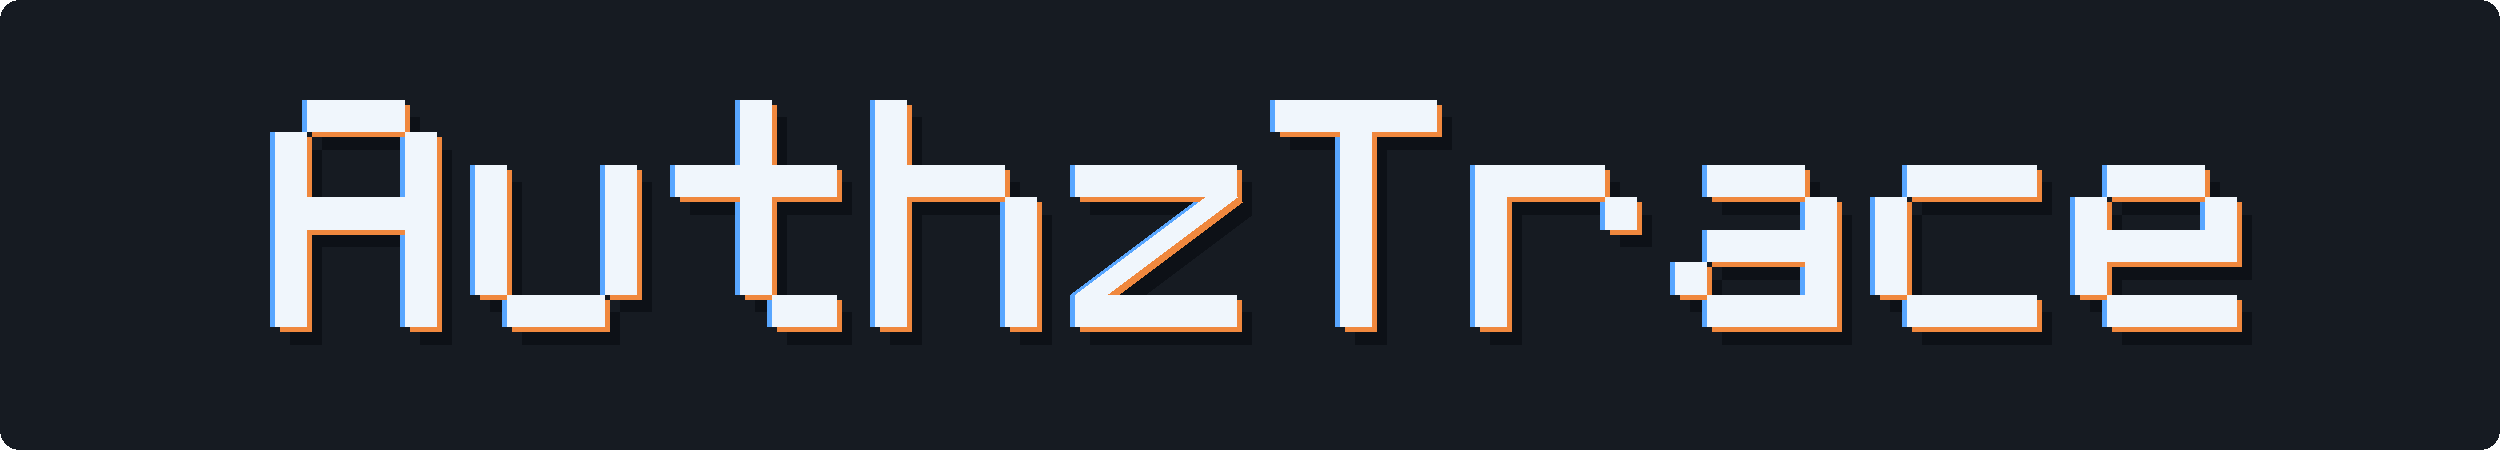
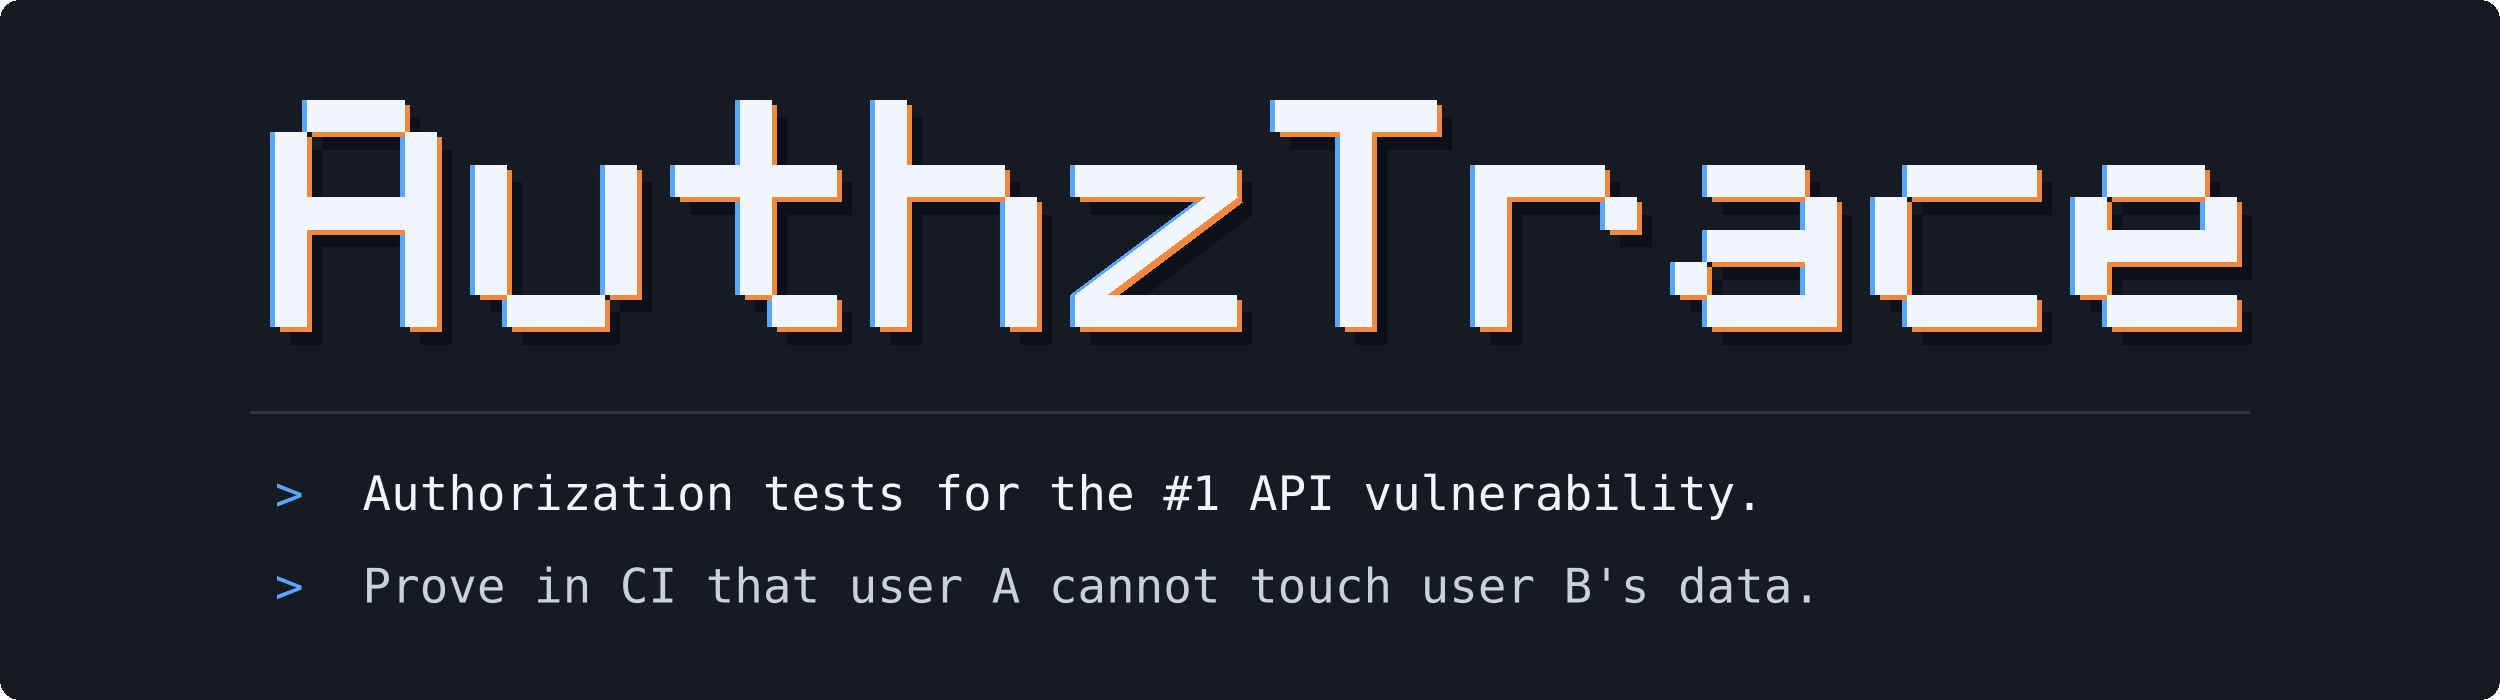
- <svg xmlns="http://www.w3.org/2000/svg" viewBox="0 0 1000 180" role="img" aria-labelledby="title desc" shape-rendering="crispEdges">
+ <svg xmlns="http://www.w3.org/2000/svg" viewBox="0 0 1000 280" role="img" aria-labelledby="title desc" shape-rendering="crispEdges">
  <defs>
    <g id="upper-a">
      <rect x="1" y="0" width="3" height="1" />
      <rect x="0" y="1" width="1" height="6" />
      <rect x="4" y="1" width="1" height="6" />
      <rect x="1" y="3" width="3" height="1" />
    </g>
    <g id="lower-u">
      <rect x="0" y="2" width="1" height="4" />
      <rect x="4" y="2" width="1" height="4" />
      <rect x="1" y="6" width="3" height="1" />
    </g>
    <g id="lower-t">
      <rect x="2" y="0" width="1" height="6" />
      <rect x="0" y="2" width="5" height="1" />
      <rect x="3" y="6" width="2" height="1" />
    </g>
    <g id="lower-h">
      <rect x="0" y="0" width="1" height="7" />
      <rect x="1" y="2" width="3" height="1" />
      <rect x="4" y="3" width="1" height="4" />
    </g>
    <g id="lower-z">
      <rect x="0" y="2" width="5" height="1" />
      <polygon points="4,3 5,3 1,6 0,6" />
      <rect x="0" y="6" width="5" height="1" />
    </g>
    <g id="upper-t">
      <rect x="0" y="0" width="5" height="1" />
      <rect x="2" y="1" width="1" height="6" />
    </g>
    <g id="lower-r">
      <rect x="0" y="2" width="1" height="5" />
      <rect x="1" y="2" width="3" height="1" />
      <rect x="4" y="3" width="1" height="1" />
    </g>
    <g id="lower-a">
      <rect x="1" y="2" width="3" height="1" />
      <rect x="4" y="3" width="1" height="4" />
      <rect x="1" y="4" width="3" height="1" />
      <rect x="0" y="5" width="1" height="1" />
      <rect x="1" y="6" width="3" height="1" />
    </g>
    <g id="lower-c">
      <rect x="1" y="2" width="4" height="1" />
      <rect x="0" y="3" width="1" height="3" />
      <rect x="1" y="6" width="4" height="1" />
    </g>
    <g id="lower-e">
      <rect x="1" y="2" width="3" height="1" />
      <rect x="0" y="3" width="1" height="3" />
      <rect x="4" y="3" width="1" height="1" />
      <rect x="1" y="4" width="4" height="1" />
      <rect x="1" y="6" width="4" height="1" />
    </g>
    <g id="word">
      <use href="#upper-a" transform="translate(110 40) scale(13)" />
      <use href="#lower-u" transform="translate(190 40) scale(13)" />
      <use href="#lower-t" transform="translate(270 40) scale(13)" />
      <use href="#lower-h" transform="translate(350 40) scale(13)" />
      <use href="#lower-z" transform="translate(430 40) scale(13)" />
      <use href="#upper-t" transform="translate(510 40) scale(13)" />
      <use href="#lower-r" transform="translate(590 40) scale(13)" />
      <use href="#lower-a" transform="translate(670 40) scale(13)" />
      <use href="#lower-c" transform="translate(750 40) scale(13)" />
      <use href="#lower-e" transform="translate(830 40) scale(13)" />
    </g>
+     <clipPath id="typing-line-one">
+       <rect x="145" y="181" width="650" height="32">
+         <animate attributeName="width" dur="9s" repeatCount="indefinite" values="0;0;570;570;570;0" keyTimes="0;0.04;0.38;0.92;0.97;1" />
+       </rect>
+     </clipPath>
+     <clipPath id="typing-line-two">
+       <rect x="145" y="218" width="650" height="32">
+         <animate attributeName="width" dur="9s" repeatCount="indefinite" values="0;0;0;630;630;0" keyTimes="0;0.38;0.42;0.80;0.92;1" />
+       </rect>
+     </clipPath>
  </defs>
-   <rect width="1000" height="180" rx="8" fill="#161b22" />
+   <rect width="1000" height="280" rx="8" fill="#161b22" />
  <use href="#word" transform="translate(6 7)" fill="#0d1117" />
  <use href="#word" transform="translate(-2 0)" fill="#58a6ff" />
  <use href="#word" transform="translate(2 2)" fill="#f0883e" />
  <use href="#word" fill="#f0f6fc" />
+   <line x1="100" y1="165" x2="900" y2="165" stroke="#30363d" />
+   <g font-family="'JetBrainsMono Nerd Font Mono', 'JetBrains Mono', 'Fira Code', monospace" font-size="19">
+     <text x="110" y="204" fill="#58a6ff">&gt;</text>
+     <text x="145" y="204" fill="#f0f6fc" clip-path="url(#typing-line-one)">Authorization tests for the #1 API vulnerability.</text>
+     <text x="110" y="241" fill="#58a6ff">&gt;
+       <animate attributeName="opacity" dur="9s" repeatCount="indefinite" values="0;0;1;1;0" keyTimes="0;0.40;0.42;0.96;1" calcMode="discrete" />
+     </text>
+     <text x="145" y="241" fill="#c9d1d9" clip-path="url(#typing-line-two)">Prove in CI that user A cannot touch user B's data.</text>
+   </g>
+   <rect x="715" y="183" width="10" height="25" fill="#58a6ff" opacity="0">
+     <animate attributeName="x" dur="9s" repeatCount="indefinite" values="145;145;715;715;715;145" keyTimes="0;0.04;0.38;0.40;0.97;1" />
+     <animate attributeName="opacity" dur="9s" repeatCount="indefinite" values="1;1;1;0;0;0" keyTimes="0;0.04;0.38;0.40;0.97;1" calcMode="discrete" />
+   </rect>
+   <rect x="775" y="220" width="10" height="25" fill="#58a6ff" opacity="0">
+     <animate attributeName="x" dur="9s" repeatCount="indefinite" values="145;145;145;775;775;145" keyTimes="0;0.40;0.42;0.80;0.97;1" />
+     <animate attributeName="opacity" dur="9s" repeatCount="indefinite" values="0;0;1;1;0;1;0;0" keyTimes="0;0.40;0.42;0.82;0.86;0.90;0.94;1" calcMode="discrete" />
+   </rect>
</svg>
